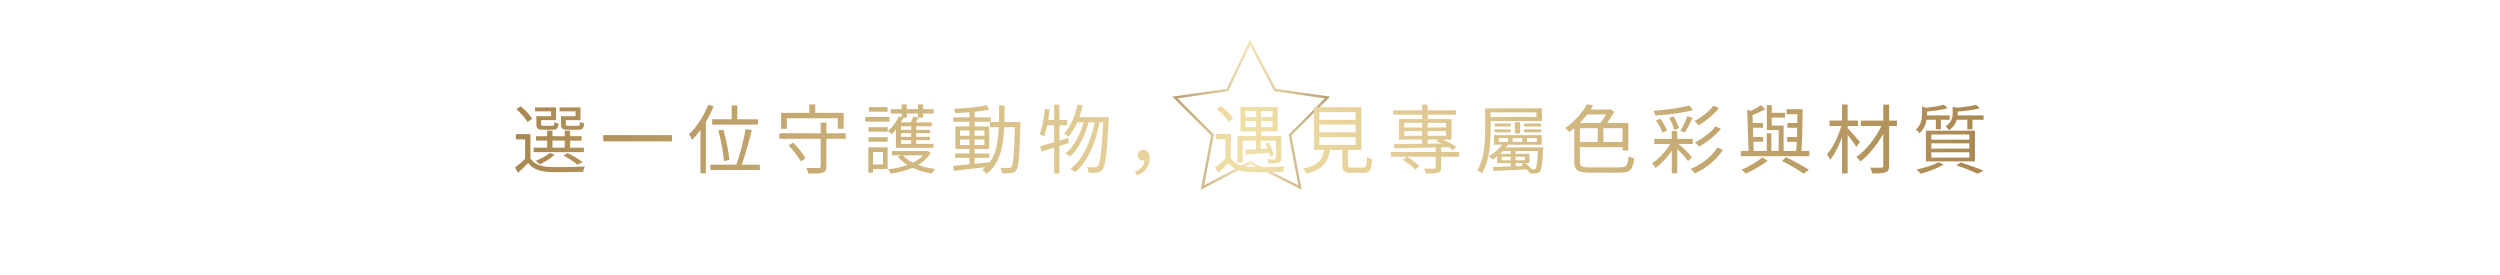
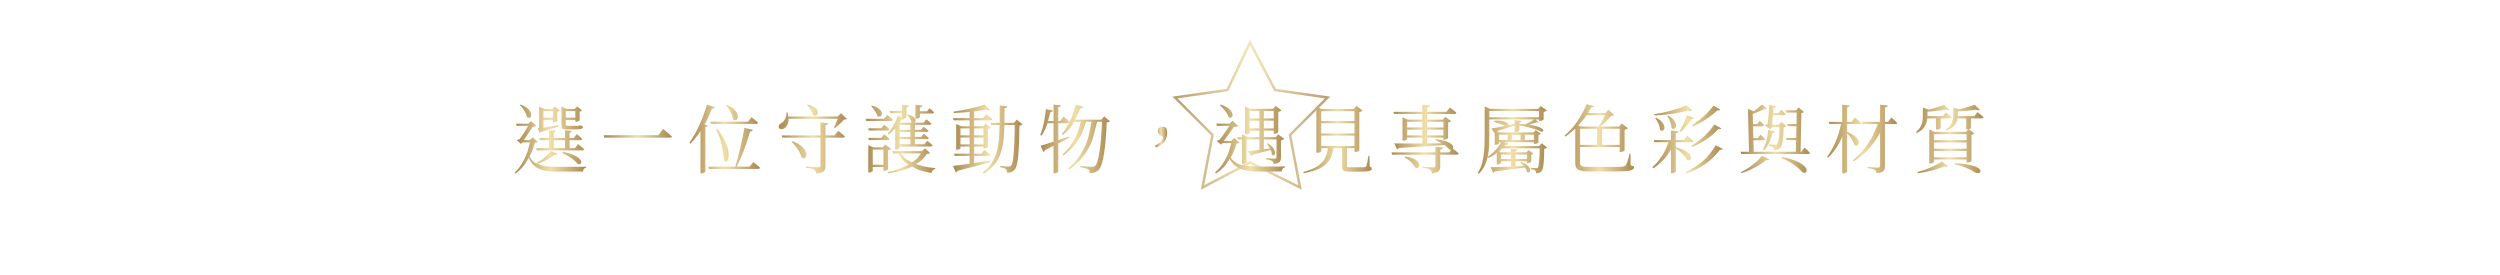
<svg xmlns="http://www.w3.org/2000/svg" viewBox="0 0 1000 110" role="img" aria-labelledby="t">
  <defs>
    <linearGradient id="g" x1="0" x2="1">
      <stop stop-color="#aa8851" />
      <stop offset=".5" stop-color="#f1dfa8" />
      <stop offset="1" stop-color="#aa8851" />
    </linearGradient>
  </defs>
  <path d="M85 59h160m510 0h160" fill="none" stroke="url(#g)" opacity=".7" />
  <path d="M500 17l10 19 21 3-15 15 4 21-20-10-19 10 4-21-15-15 21-3Z" fill="none" stroke="url(#g)" opacity=".8" />
-   <text x="500" y="67" text-anchor="middle" fill="url(#g)" font-family="Noto Serif TC,BiauKai,KaiTi,serif" font-size="30" letter-spacing="5">選一位守護動物，遇見專屬色彩與材質</text>
+   <g fill="url(#g)">
+     <path d="M20.16,28.23C21.62,28.55 22.83,28.9 23.79,29.28 24.75,29.66 25.5,30.04 26.06,30.43 26.6,30.82 26.99,31.19 27.22,31.54 27.45,31.89 27.56,32.2 27.52,32.46 27.49,32.72 27.39,32.92 27.22,33.06 27.05,33.2 26.84,33.26 26.58,33.25 26.32,33.24 26.07,33.12 25.83,32.88 25.31,32.22 24.55,31.52 23.56,30.79 22.57,30.06 21.37,29.38 19.95,28.74L20.16,28.23z M16.5,23.61L16.5,26.79 21,26.79 21,23.61 16.5,23.61z M14.64,19.59L17.25,19.86C17.23,20.02 17.16,20.16 17.04,20.28 16.92,20.4 16.74,20.49 16.5,20.55L16.5,22.71 21,22.71 21,19.62 23.61,19.89C23.59,20.07 23.52,20.22 23.4,20.32 23.28,20.43 23.09,20.52 22.83,20.58L22.83,22.71 24.51,22.71 25.71,21.18C25.71,21.18 25.83,21.28 26.08,21.49 26.33,21.7 26.63,21.95 26.98,22.24 27.33,22.53 27.64,22.83 27.9,23.13 27.84,23.45 27.59,23.61 27.15,23.61L22.83,23.61 22.83,26.79 24.96,26.79 26.25,25.14C26.25,25.14 26.38,25.25 26.65,25.47 26.92,25.69 27.24,25.96 27.61,26.28 27.98,26.6 28.32,26.91 28.62,27.21 28.54,27.53 28.29,27.69 27.87,27.69L9.72,27.69 9.48,26.79 14.64,26.79 14.64,23.61 11.01,23.61 10.77,22.71 14.64,22.71 14.64,19.59z M7.41,15.96L9.51,17.82C9.31,18,8.98,18.13,8.51,18.19L8.05,18.21 7.36,19.33C7.01,19.9 6.63,20.5 6.22,21.12 5.81,21.74 5.41,22.33 5.01,22.9L4.53,23.58 6.93,23.58 8.07,22.47 10.11,24.27C9.91,24.49 9.51,24.61 8.91,24.63 8.55,26.11 8.05,27.59 7.39,29.08L6.79,30.13 7.7,31.5C8.13,32,8.59,32.4,9.09,32.72L10.04,33.04 9.78,32.64C10.52,32.24 11.25,31.76 11.98,31.21 12.71,30.66 13.38,30.1 13.97,29.52 14.55,28.94 15.01,28.4 15.33,27.9L18.03,29.13C17.95,29.29 17.8,29.39 17.58,29.43 17.36,29.47 17.07,29.47 16.71,29.43 16.25,29.85 15.66,30.29 14.94,30.76 14.22,31.23 13.44,31.66 12.6,32.06L10.07,33.05 12.69,33.96C14.09,34.16 15.78,34.26 17.76,34.26 18.42,34.26 19.26,34.26 20.3,34.26 21.33,34.26 22.41,34.26 23.56,34.26 24.71,34.26 25.81,34.25 26.85,34.24 27.89,34.24 28.76,34.22 29.46,34.2L29.46,34.59C29.06,34.65 28.75,34.82 28.55,35.11 28.33,35.4 28.21,35.76 28.17,36.18 27.61,36.18 26.87,36.18 25.95,36.18 25.03,36.18 24.06,36.18 23.02,36.18 21.99,36.18 21,36.18 20.06,36.18 19.1,36.18 18.32,36.18 17.7,36.18 15.64,36.18 13.88,36.01 12.43,35.68 10.98,35.35 9.76,34.75 8.76,33.87 8.26,33.43 7.79,32.89 7.35,32.25L6.47,30.66 4.9,33.34C3.89,34.69,2.66,35.89,1.2,36.93L0.87,36.57C2.03,35.47 3.03,34.2 3.88,32.76 4.73,31.32 5.44,29.81 6,28.23L6.99,24.48 4.12,24.48 3.33,25.08 1.71,23.61C1.89,23.49,2.14,23.38,2.46,23.26L2.85,23.18 3.42,22.36C3.82,21.77 4.23,21.15 4.65,20.5 5.07,19.85 5.46,19.22 5.84,18.61L6.24,17.88 1.68,17.88 1.41,17.01 6.39,17.01 7.41,15.96z M21.3,11.97L21.3,14.61 25.11,14.61 25.11,11.97 21.3,11.97z M12.39,11.97L12.39,12.87 12.39,14.61 16.2,14.61 16.2,11.97 12.39,11.97z M25.8,10.11L27.87,11.7C27.67,11.94,27.33,12.09,26.85,12.15L26.85,15.69C26.85,15.75 26.76,15.83 26.59,15.91 26.42,16.01 26.23,16.09 26.01,16.17 25.79,16.25 25.58,16.29 25.38,16.29L25.11,16.29 25.11,15.48 21.3,15.48 21.3,17.4C21.3,17.58 21.34,17.7 21.42,17.76 21.5,17.82 21.74,17.85 22.14,17.85L24.09,17.85C24.47,17.85 24.83,17.85 25.18,17.85 25.53,17.85 25.77,17.85 25.89,17.85 25.99,17.85 26.08,17.85 26.16,17.85 26.24,17.85 26.31,17.84 26.37,17.82 26.47,17.82 26.56,17.81 26.65,17.79 26.74,17.77 26.83,17.75 26.91,17.73L27.18,17.73 27.3,17.73C27.6,17.81 27.82,17.89 27.96,17.98 28.1,18.07 28.17,18.21 28.17,18.39 28.17,18.63 28.05,18.81 27.81,18.94 27.57,19.07 27.15,19.17 26.55,19.23 25.95,19.29 25.07,19.32 23.91,19.32L21.72,19.29C21.1,19.29 20.63,19.24 20.32,19.14 20.01,19.04 19.81,18.87 19.71,18.63 19.61,18.39 19.56,18.08 19.56,17.7L19.56,11.1 19.56,10.2 19.56,10.14 21.66,11.1 24.87,11.1 25.8,10.11z M16.89,10.08L18.93,11.7C18.85,11.78 18.72,11.87 18.54,11.95 18.36,12.05 18.15,12.11 17.91,12.15L17.91,15.93C17.91,15.97 17.82,16.04 17.65,16.14 17.48,16.24 17.29,16.33 17.07,16.39 16.85,16.47 16.65,16.5 16.47,16.5L16.2,16.5 16.2,15.48 12.39,15.48 12.39,18.6 15.13,18.16C16.17,17.99,17.21,17.82,18.27,17.64L18.39,18.12C17.87,18.28 17.21,18.49 16.42,18.75 15.63,19.01 14.77,19.29 13.84,19.59L11.26,20.37 10.89,20.7 10.08,19.02C10.34,18.86 10.5,18.72 10.56,18.61 10.62,18.5 10.65,18.33 10.65,18.09L10.65,12.87 10.65,11.43 10.65,11.1 10.65,10.17 12.75,11.1 15.96,11.1 16.89,10.08z M3.27,9.33C4.29,9.73 5.1,10.15 5.7,10.6 6.3,11.06 6.74,11.51 7.02,11.98 7.3,12.45 7.46,12.88 7.5,13.27 7.54,13.67 7.48,13.99 7.32,14.23 7.16,14.48 6.94,14.63 6.66,14.67 6.38,14.71 6.08,14.62 5.76,14.4 5.68,13.84 5.49,13.26 5.19,12.67 4.89,12.08 4.54,11.51 4.14,10.97 3.74,10.42 3.34,9.95 2.94,9.57L3.27,9.33z" transform="translate(205 32.47)" />
+     <path d="M25.23,19.11C25.23,19.11 25.35,19.2 25.59,19.4 25.83,19.58 26.13,19.83 26.49,20.15 26.85,20.45 27.23,20.78 27.64,21.13 28.05,21.49 28.43,21.82 28.77,22.14 28.73,22.32 28.62,22.44 28.45,22.5 28.28,22.56 28.08,22.59 27.84,22.59L1.74,22.59 1.44,21.6 23.34,21.6 25.23,19.11z" transform="translate(240 32.47)" />
+     <path d="M11.91,19.14C13.05,20.52 13.95,21.84 14.63,23.11 15.29,24.38 15.77,25.56 16.05,26.63 16.33,27.69 16.47,28.63 16.48,29.43 16.49,30.23 16.4,30.87 16.2,31.35 16,31.83 15.75,32.11 15.46,32.19 15.17,32.27 14.89,32.11 14.61,31.71 14.53,30.95 14.42,30.06 14.3,29.04 14.16,28.02 13.98,26.94 13.74,25.81 13.5,24.68 13.19,23.56 12.82,22.44 12.45,21.32 12,20.3 11.46,19.38L11.91,19.14z M22.77,18.69L26.13,19.44C26.09,19.64 25.98,19.8 25.8,19.92 25.62,20.04 25.36,20.11 25.02,20.13 24.64,21.49 24.16,23.01 23.59,24.7 23.02,26.39 22.39,28.1 21.69,29.83L19.72,34.2 24.81,34.2 26.31,32.37C26.31,32.37 26.4,32.44 26.58,32.58 26.76,32.72 26.99,32.9 27.27,33.13 27.55,33.36 27.84,33.6 28.15,33.85 28.46,34.1 28.75,34.36 29.01,34.62 28.93,34.94 28.66,35.1 28.2,35.1L8.52,35.1 8.28,34.2 19.1,34.2 20.06,30.87C20.42,29.51 20.77,28.12 21.1,26.7 21.43,25.28 21.74,23.88 22.03,22.51 22.32,21.15 22.57,19.87 22.77,18.69z M25.59,14.4C25.59,14.4 25.68,14.47 25.86,14.61 26.04,14.75 26.27,14.93 26.55,15.15 26.83,15.37 27.12,15.61 27.42,15.87 27.72,16.13 28,16.38 28.26,16.62 28.22,16.78 28.13,16.9 27.99,16.98 27.85,17.06 27.67,17.1 27.45,17.1L9.42,17.1 9.18,16.2 24.15,16.2 25.59,14.4z M15.69,9.45C16.77,9.91 17.63,10.41 18.27,10.95 18.91,11.49 19.37,12.03 19.66,12.57 19.95,13.11 20.11,13.6 20.13,14.05 20.15,14.5 20.07,14.86 19.89,15.13 19.71,15.4 19.47,15.56 19.17,15.6 18.87,15.64 18.54,15.52 18.18,15.24 18.14,14.62 17.97,13.97 17.68,13.27 17.39,12.58 17.04,11.92 16.64,11.3 16.22,10.67 15.8,10.12 15.36,9.66L15.69,9.45z M7.77,9.39L10.89,10.41C10.83,10.59 10.71,10.74 10.53,10.86 10.35,10.98 10.09,11.03 9.75,11.01 9.05,12.87 8.25,14.66 7.35,16.36L6.78,17.29 8.04,17.79C8,17.93 7.9,18.05 7.75,18.13 7.6,18.22 7.4,18.29 7.14,18.33L7.14,36.18C7.14,36.22 7.06,36.3 6.9,36.42 6.74,36.54 6.54,36.64 6.3,36.74 6.06,36.82 5.81,36.87 5.55,36.87L5.19,36.87 5.19,19.89 4.44,21.12C3.4,22.58,2.31,23.86,1.17,24.96L0.75,24.66C1.63,23.44 2.5,22.01 3.38,20.37 4.24,18.73 5.06,16.97 5.82,15.09 6.58,13.21 7.23,11.31 7.77,9.39z" transform="translate(275 32.47)" />
+     <path d="M6.96,24C8.26,24.48 9.31,25.01 10.11,25.6 10.91,26.19 11.5,26.78 11.89,27.38 12.28,27.97 12.51,28.51 12.59,29.01 12.65,29.51 12.6,29.92 12.43,30.25 12.26,30.58 12.01,30.78 11.68,30.85 11.35,30.92 10.99,30.81 10.59,30.51 10.45,29.81 10.17,29.07 9.75,28.29 9.33,27.51 8.84,26.77 8.28,26.07 7.72,25.37 7.17,24.76 6.63,24.24L6.96,24z M18.18,16.5L21.24,16.83C21.2,17.03 21.1,17.19 20.94,17.32 20.78,17.45 20.53,17.54 20.19,17.58L20.19,21.69 23.79,21.69 25.26,19.83C25.26,19.83 25.35,19.9 25.55,20.06 25.74,20.2 25.97,20.39 26.25,20.61 26.53,20.83 26.82,21.07 27.14,21.33 27.44,21.59 27.73,21.85 27.99,22.11 27.97,22.27 27.89,22.39 27.75,22.47 27.61,22.55 27.43,22.59 27.21,22.59L20.19,22.59 20.19,33.9C20.19,34.44 20.11,34.92 19.95,35.35 19.79,35.78 19.45,36.13 18.93,36.39 18.41,36.65 17.61,36.84 16.53,36.96 16.47,36.64 16.38,36.35 16.26,36.09 16.14,35.83 15.95,35.62 15.69,35.46 15.41,35.28 15,35.12 14.47,34.98 13.94,34.84 13.24,34.72 12.36,34.62L12.36,34.14C12.36,34.14 12.58,34.15 13.02,34.18 13.46,34.22 13.97,34.25 14.56,34.29 15.15,34.33 15.71,34.36 16.23,34.4 16.75,34.42 17.11,34.44 17.31,34.44 17.65,34.44 17.88,34.38 18,34.27 18.12,34.16 18.18,33.98 18.18,33.72L18.18,22.59 2.94,22.59 2.67,21.69 18.18,21.69 18.18,16.5z M5.07,12.54L5.29,14.13 25.05,14.13 26.4,12.81 28.77,15.09C28.67,15.19 28.53,15.26 28.35,15.28 28.17,15.32 27.92,15.34 27.6,15.36 27.18,15.9 26.62,16.49 25.92,17.13 25.22,17.77 24.58,18.31 24,18.75L23.58,18.54C23.8,18.12 24.02,17.65 24.25,17.11 24.49,16.59 24.7,16.05 24.91,15.51L25.08,15.03 5.41,15.03 5.47,15.49C5.4,16.34 5.21,17.05 4.89,17.59 4.57,18.15 4.21,18.56 3.81,18.84 3.55,19 3.26,19.11 2.95,19.17 2.64,19.23 2.36,19.22 2.1,19.13 1.84,19.03 1.65,18.86 1.53,18.6 1.41,18.26 1.43,17.94 1.61,17.64 1.77,17.34 2.03,17.09 2.37,16.89 2.77,16.67 3.14,16.35 3.49,15.91 3.84,15.49 4.13,14.98 4.34,14.4 4.55,13.82 4.62,13.21 4.56,12.57L5.07,12.54z M13.11,9.36C14.11,9.56 14.9,9.84 15.49,10.2 16.08,10.56 16.5,10.94 16.75,11.35 17,11.76 17.13,12.15 17.13,12.51 17.13,12.87 17.03,13.17 16.84,13.41 16.65,13.65 16.41,13.79 16.11,13.83 15.81,13.87 15.48,13.76 15.12,13.5 15.02,12.82 14.74,12.11 14.28,11.37 13.82,10.63 13.33,10.03 12.81,9.57L13.11,9.36z" transform="translate(310 32.47)" />
+     <path d="M15.27,28.89L17.02,30.93 19.73,32.5 21.84,30.93 23.34,28.89 15.27,28.89z M4.11,27.36L4.11,33.42 8.4,33.42 8.4,27.36 4.11,27.36z M25.02,26.82L27.03,28.77C26.85,28.97 26.42,29.08 25.74,29.1 25.01,30.18 24.14,31.15 23.13,32L21.35,33.15 24.38,34.06C25.84,34.38,27.42,34.61,29.1,34.77L29.1,35.07C28.7,35.17 28.37,35.36 28.11,35.64 27.85,35.92 27.67,36.29 27.57,36.75 25.39,36.37 23.43,35.85 21.7,35.19L19.86,34.11 19.68,34.23C17.1,35.49,13.98,36.36,10.32,36.84L10.11,36.33C11.77,35.99,13.32,35.56,14.75,35.05L18.55,33.34 17.25,32.58C16.63,32.04,16.06,31.43,15.55,30.75L14.43,28.89 12.24,28.89 11.97,27.99 23.7,27.99 25.02,26.82z M9.15,25.32L11.46,27.09C11.36,27.21 11.2,27.32 10.98,27.42 10.76,27.52 10.51,27.6 10.23,27.66L10.23,35.22C10.23,35.28 10.14,35.36 9.96,35.46 9.78,35.56 9.57,35.65 9.35,35.74 9.11,35.83 8.89,35.88 8.67,35.88L8.4,35.88 8.4,34.32 4.11,34.32 4.11,35.94C4.11,35.98 4.03,36.06 3.88,36.16 3.73,36.27 3.55,36.36 3.33,36.43 3.11,36.5 2.86,36.54 2.58,36.54L2.31,36.54 2.31,26.46 2.31,25.56 4.26,26.46 8.1,26.46 9.15,25.32z M14.85,23.19L14.85,25.23 19.14,25.23 19.14,23.19 14.85,23.19z M8.67,21.24C8.67,21.24 8.79,21.33 9.03,21.52 9.27,21.72 9.55,21.95 9.89,22.24 10.22,22.53 10.52,22.81 10.8,23.07 10.74,23.39 10.48,23.55 10.02,23.55L2.52,23.55 2.28,22.68 7.53,22.68 8.67,21.24z M14.85,20.31L14.85,22.29 19.14,22.29 19.14,20.31 14.85,20.31z M14.85,17.49L14.85,19.44 19.14,19.44 19.14,17.49 14.85,17.49z M8.67,17.4C8.67,17.4 8.79,17.5 9.03,17.7 9.27,17.9 9.55,18.14 9.89,18.42 10.22,18.7 10.52,18.98 10.8,19.26 10.74,19.58 10.48,19.74 10.02,19.74L2.52,19.74 2.28,18.84 7.53,18.84 8.67,17.4z M9.9,13.5C9.9,13.5 10.02,13.6 10.27,13.81 10.52,14.02 10.83,14.28 11.19,14.58 11.55,14.88 11.88,15.17 12.18,15.45 12.1,15.77 11.84,15.93 11.4,15.93L1.5,15.93 1.26,15.06 8.61,15.06 9.9,13.5z M3.78,9.75C4.76,10.03 5.53,10.35 6.11,10.71 6.68,11.07 7.09,11.44 7.35,11.83 7.61,12.23 7.75,12.59 7.77,12.93 7.79,13.27 7.71,13.56 7.54,13.78 7.37,14.01 7.15,14.15 6.87,14.19 6.59,14.23 6.28,14.14 5.94,13.92 5.84,13.48 5.65,13.01 5.37,12.52 5.09,12.03 4.78,11.57 4.44,11.11 4.1,10.66 3.78,10.28 3.48,9.96L3.78,9.75z M21.15,9.45L23.94,9.75C23.92,9.93 23.83,10.08 23.68,10.2 23.53,10.32 23.29,10.4 22.95,10.44L22.95,12.03 25.83,12.03 26.79,10.77C26.79,10.77 26.89,10.86 27.1,11.04 27.31,11.22 27.56,11.44 27.85,11.68 28.14,11.94 28.4,12.19 28.62,12.45 28.56,12.77 28.32,12.93 27.9,12.93L22.95,12.93 22.95,14.4C22.95,14.46 22.88,14.53 22.74,14.63 22.6,14.72 22.41,14.8 22.18,14.86 21.95,14.93 21.73,14.97 21.51,14.97L21.15,14.97 21.15,9.45z M15.78,9.45L18.57,9.75C18.55,9.93 18.47,10.08 18.32,10.2 18.17,10.32 17.92,10.4 17.58,10.44L17.58,14.4C17.58,14.46 17.51,14.53 17.37,14.63 17.23,14.72 17.05,14.8 16.83,14.86L16.78,14.87 16.41,15.22C16.23,15.31,15.99,15.34,15.69,15.3L14.89,16.45 15.24,16.59 19.98,16.59 19.53,16.44C19.47,15.94 19.27,15.42 18.94,14.88 18.61,14.34 18.26,13.91 17.88,13.59L18.18,13.38C18.96,13.52 19.58,13.73 20.02,13.99 20.47,14.26 20.79,14.55 20.98,14.85 21.17,15.15 21.26,15.44 21.25,15.72 21.24,16 21.15,16.23 20.98,16.41L20.6,16.59 24.42,16.59 25.53,15.24C25.53,15.24 25.64,15.33 25.88,15.52 26.1,15.72 26.38,15.94 26.72,16.21 27.04,16.48 27.33,16.75 27.57,17.01 27.51,17.33 27.27,17.49 26.85,17.49L20.94,17.49 20.94,19.44 23.37,19.44 24.45,18.24C24.45,18.24 24.56,18.32 24.78,18.48 25,18.64 25.26,18.84 25.56,19.09 25.86,19.34 26.14,19.59 26.4,19.83 26.34,20.15 26.09,20.31 25.65,20.31L20.94,20.31 20.94,22.29 23.43,22.29 24.48,21.09C24.48,21.09 24.59,21.17 24.82,21.34 25.05,21.51 25.33,21.72 25.65,21.96 25.97,22.2 26.26,22.45 26.52,22.71 26.44,23.03 26.18,23.19 25.74,23.19L20.94,23.19 20.94,25.23 24.72,25.23 25.86,23.82C25.86,23.82 25.98,23.91 26.23,24.1 26.48,24.29 26.78,24.53 27.12,24.81 27.46,25.09 27.77,25.37 28.05,25.65 27.97,25.97 27.7,26.13 27.24,26.13L14.85,26.13 14.85,26.7C14.85,26.8 14.71,26.93 14.44,27.1 14.17,27.27 13.82,27.36 13.38,27.36L13.08,27.36 13.08,18.94 10.56,21.36 10.14,21.03C10.86,20.19 11.59,19.12 12.33,17.82 13.07,16.52 13.69,15.16 14.19,13.74L15.78,14.42 15.78,12.78 11.1,12.78 10.83,11.91 15.78,11.91 15.78,9.45z" transform="translate(345 32.47)" />
+     <path d="M9.66,22.53L9.66,25.29 13.41,25.29 13.41,22.53 9.66,22.53z M4.2,22.53L4.2,25.29 7.83,25.29 7.83,22.53 4.2,22.53z M9.66,18.9L9.66,21.66 13.41,21.66 13.41,18.9 9.66,18.9z M4.2,18.9L4.2,21.66 7.83,21.66 7.83,18.9 4.2,18.9z M19.89,9.72L22.89,10.05C22.85,10.27 22.75,10.45 22.59,10.59 22.43,10.73 22.17,10.83 21.81,10.89L21.75,16.65 25.59,16.65 26.73,15.36 29.01,17.31C28.93,17.43 28.79,17.53 28.59,17.61 28.39,17.69 28.12,17.75 27.78,17.79 27.74,20.47 27.68,22.83 27.6,24.85 27.52,26.88 27.41,28.61 27.27,30.03 27.13,31.45 26.95,32.59 26.73,33.47 26.51,34.33 26.24,34.96 25.92,35.34 25.54,35.8 25.08,36.13 24.54,36.33 24,36.53 23.43,36.63 22.83,36.63 22.83,36.33 22.8,36.05 22.74,35.79 22.68,35.53 22.56,35.32 22.38,35.16 22.18,35.02 21.86,34.88 21.42,34.74 20.98,34.6 20.51,34.49 20.01,34.41L20.04,33.87C20.4,33.91 20.8,33.95 21.24,33.99 21.68,34.03 22.09,34.06 22.48,34.09 22.88,34.13 23.17,34.14 23.37,34.14 23.65,34.14 23.86,34.11 24.01,34.05 24.16,33.99 24.31,33.89 24.45,33.75 24.77,33.43 25.02,32.58 25.22,31.2 25.4,29.82 25.56,27.91 25.68,25.48 25.74,24.27 25.79,22.93 25.83,21.45L25.9,17.55 21.74,17.55 21.73,17.8C21.7,19.95 21.58,21.97 21.36,23.83 21.14,25.7 20.75,27.43 20.19,29.02 19.63,30.61 18.81,32.07 17.74,33.39 16.67,34.71 15.27,35.91 13.53,36.99L13.11,36.48C14.59,35.34 15.77,34.09 16.66,32.73 17.55,31.37 18.23,29.88 18.69,28.26 19.15,26.64 19.46,24.88 19.62,22.98L19.84,17.55 16.47,17.55 16.2,16.65 19.88,16.65 19.89,9.72z M13.83,9.33L15.99,11.46C15.69,11.72 15.19,11.7 14.49,11.4 13.37,11.58 12.09,11.77 10.65,11.97L9.66,12.08 9.66,14.79 13.2,14.79 14.55,13.17C14.55,13.17 14.68,13.28 14.95,13.48 15.22,13.69 15.54,13.95 15.91,14.26 16.28,14.58 16.63,14.88 16.95,15.18 16.87,15.5 16.6,15.66 16.14,15.66L9.66,15.66 9.66,18.03 13.35,18.03 14.25,16.95 16.29,18.54C16.21,18.64 16.08,18.74 15.91,18.82 15.74,18.91 15.51,18.98 15.21,19.02L15.21,26.34C15.21,26.4 15.06,26.51 14.77,26.67 14.48,26.83 14.13,26.91 13.71,26.91L13.41,26.91 13.41,26.13 9.66,26.13 9.66,29.01 12.51,29.01 13.71,27.48C13.71,27.48 13.84,27.58 14.1,27.79 14.36,28 14.66,28.26 15.01,28.56 15.36,28.86 15.69,29.15 15.99,29.43 15.91,29.73 15.65,29.88 15.21,29.88L9.66,29.88 9.66,32.74 9.93,32.7C11.87,32.4,13.88,32.1,15.96,31.8L16.08,32.28C14.54,32.76 12.7,33.29 10.56,33.88 8.42,34.47 5.91,35.13 3.03,35.85 2.87,36.23 2.62,36.46 2.28,36.54L1.2,33.9C2.04,33.8,3.22,33.65,4.74,33.45L7.83,33 7.83,29.88 1.86,29.88 1.62,29.01 7.83,29.01 7.83,26.13 4.2,26.13 4.2,26.88C4.2,26.94 4.06,27.04 3.79,27.19 3.52,27.34 3.18,27.42 2.76,27.42L2.46,27.42 2.46,18.03 2.46,17.13 4.53,18.03 7.83,18.03 7.83,15.66 1.44,15.66 1.2,14.79 7.83,14.79 7.83,12.28 6.15,12.47C4.59,12.6,3.05,12.68,1.53,12.72L1.41,12.18C2.49,12.04 3.61,11.86 4.77,11.64 5.93,11.42 7.07,11.18 8.19,10.92 9.31,10.66 10.35,10.4 11.32,10.13 12.3,9.85 13.13,9.59 13.83,9.33z" transform="translate(380 32.47)" />
+     <path d="M6.42,9.36L9.39,9.66C9.37,9.86 9.28,10.03 9.14,10.18 8.98,10.34 8.71,10.44 8.31,10.5L8.31,15.96 9.12,15.96 10.44,14.19C10.44,14.19 10.58,14.31 10.86,14.55 11.14,14.79 11.47,15.08 11.84,15.4L12.83,16.34 13.01,16.03C13.97,13.99,14.71,11.76,15.21,9.36L18.27,10.23C18.21,10.41 18.09,10.56 17.91,10.68 17.73,10.8 17.47,10.85 17.13,10.83L15,15.39 17.55,15.39 19.71,15.39 21.81,15.39 24.06,15.39 25.53,15.39 26.67,14.07 28.98,16.02C28.88,16.14 28.72,16.24 28.51,16.32 28.3,16.4 28.03,16.46 27.69,16.5 27.59,19 27.45,21.3 27.27,23.4 27.09,25.5 26.87,27.36 26.61,28.99 26.35,30.63 26.05,31.98 25.71,33.06 25.37,34.14 25,34.9 24.6,35.34 24.12,35.86 23.57,36.23 22.95,36.47 22.33,36.69 21.64,36.81 20.88,36.81 20.88,36.49 20.84,36.2 20.77,35.94 20.7,35.68 20.55,35.47 20.31,35.31 20.05,35.13 19.61,34.97 18.99,34.81 18.37,34.66 17.73,34.54 17.07,34.44L17.1,33.87C17.6,33.93 18.17,33.99 18.8,34.05 19.42,34.11 20.01,34.16 20.56,34.22 21.11,34.26 21.5,34.29 21.72,34.29 22.06,34.29 22.32,34.26 22.5,34.2 22.68,34.14 22.88,34.01 23.1,33.81 23.44,33.51 23.76,32.83 24.06,31.78 24.36,30.73 24.63,29.39 24.87,27.76 25.11,26.13 25.31,24.27 25.47,22.18L25.81,16.23 23.85,16.23 22.08,23.13C21.18,25.57 19.96,27.82 18.43,29.88 16.9,31.94 14.98,33.75 12.66,35.31L12.33,34.92C14.27,33.26 15.89,31.39 17.19,29.32 18.49,27.25 19.51,25.04 20.26,22.69L21.63,16.23 19.41,16.23 17.74,20.92C16.89,22.67 15.85,24.3 14.61,25.78 13.37,27.27 11.95,28.6 10.35,29.76L10.02,29.37C11.34,28.15 12.51,26.78 13.53,25.27 14.55,23.76 15.4,22.17 16.09,20.49L17.31,16.23 14.61,16.23 14.23,17.04C13.04,18.84,11.68,20.32,10.14,21.48L9.72,21.15C10.33,20.47,10.91,19.7,11.46,18.85L12.83,16.36 12.06,16.83 8.31,16.83 8.31,23.58 12.63,22.14 12.78,22.59C11.62,23.19,10.23,23.91,8.61,24.76L8.31,24.91 8.31,36.12C8.31,36.2 8.23,36.3 8.09,36.42 7.93,36.54 7.74,36.64 7.51,36.72 7.28,36.8 7.05,36.84 6.81,36.84L6.42,36.84 6.42,25.86 3,27.57C2.88,27.95,2.67,28.2,2.37,28.32L1.2,25.83C1.84,25.65,2.75,25.38,3.93,25L6.42,24.2 6.42,16.83 3.95,16.83 3.75,17.55C3.15,19.21,2.44,20.63,1.62,21.81L1.11,21.57C1.49,20.65 1.82,19.63 2.11,18.49 2.4,17.36 2.65,16.17 2.87,14.92 3.07,13.67 3.23,12.43 3.33,11.19L6.18,11.73C6.12,11.93 6.01,12.09 5.85,12.22 5.69,12.35 5.46,12.43 5.16,12.45L4.19,15.96 6.42,15.96 6.42,9.36z" transform="translate(415 32.47)" />
+     <path d="M14.94,18.21C15.26,18.21 15.54,18.25 15.78,18.33 16.02,18.41 16.26,18.56 16.5,18.78 16.62,19.1 16.71,19.38 16.77,19.6 16.83,19.83 16.86,20.14 16.86,20.52 16.86,22.06 16.46,23.31 15.66,24.28 14.86,25.25 13.78,26.03 12.42,26.61L12.03,25.77C13.07,25.21 13.87,24.64 14.43,24.06 14.71,23.77 14.94,23.42 15.12,23.01L15.31,22.33 14.53,21.9C14.17,21.68 13.9,21.46 13.71,21.25 13.33,20.84 13.14,20.41 13.14,19.95 13.14,19.47 13.3,19.06 13.62,18.72 13.94,18.38 14.38,18.21 14.94,18.21z" transform="translate(450 32.47)" />
+     <path d="M8.01,15.84L10.32,17.88C10.18,18.02 9.96,18.13 9.68,18.21 9.38,18.29 9.05,18.33 8.67,18.33L8.52,18.32 7.82,19.38C7.4,19.96 6.96,20.58 6.49,21.24 6.02,21.9 5.56,22.53 5.11,23.15L4.52,23.91 7.47,23.91 8.7,22.68 10.83,24.6C10.63,24.82 10.23,24.94 9.63,24.96 9.23,26.44 8.67,27.91 7.96,29.37L7.23,30.51 7.94,31.43C8.4,31.91 8.9,32.3 9.43,32.61 10.5,33.23 11.81,33.64 13.36,33.84 14.91,34.04 16.77,34.14 18.93,34.14 19.49,34.14 20.22,34.14 21.1,34.14 21.99,34.14 22.93,34.14 23.91,34.14 24.89,34.14 25.83,34.13 26.74,34.13 27.65,34.11 28.41,34.1 29.01,34.08L29.01,34.47C28.59,34.55 28.27,34.74 28.06,35.06 27.85,35.36 27.73,35.73 27.69,36.15 27.21,36.15 26.58,36.15 25.81,36.15 25.04,36.15 24.22,36.15 23.34,36.15 22.46,36.15 21.63,36.15 20.83,36.15 20.04,36.15 19.38,36.15 18.84,36.15 16.6,36.15 14.69,35.99 13.13,35.67 11.55,35.35 10.22,34.74 9.12,33.85 8.57,33.41 8.05,32.87 7.57,32.23L6.87,31.07 5.3,33.49C4.22,34.78,2.92,35.92,1.38,36.9L1.05,36.48C2.27,35.44 3.33,34.23 4.23,32.85 5.13,31.47 5.87,30.01 6.45,28.47L7.52,24.78 4.09,24.78 3.3,25.38 1.68,23.88C1.88,23.76,2.13,23.65,2.45,23.53L2.83,23.43 3.54,22.53C4,21.93 4.47,21.29 4.93,20.61 5.4,19.93 5.84,19.27 6.25,18.65L6.72,17.88 1.77,17.88 1.5,16.98 6.87,16.98 8.01,15.84z M20.52,15.81L20.52,18.9 24.48,18.9 24.48,15.81 20.52,15.81z M14.85,15.81L14.85,18.9 18.75,18.9 18.75,15.81 14.85,15.81z M20.52,11.91L20.52,14.91 24.48,14.91 24.48,11.91 20.52,11.91z M14.85,11.91L14.85,14.91 18.75,14.91 18.75,11.91 14.85,11.91z M25.26,9.87L27.6,11.67C27.5,11.79 27.33,11.9 27.1,12.01 26.87,12.13 26.61,12.21 26.31,12.27L26.31,20.43C26.31,20.49 26.22,20.58 26.04,20.68 25.86,20.8 25.65,20.89 25.42,20.97 25.19,21.05 24.97,21.09 24.75,21.09L24.48,21.09 24.48,19.77 20.52,19.77 20.52,22.41 25.29,22.41 26.22,21.24 28.68,23.07C28.6,23.17 28.44,23.28 28.2,23.4 27.96,23.52 27.69,23.6 27.39,23.64L27.39,30.57C27.39,31.03 27.32,31.44 27.19,31.8 27.06,32.16 26.79,32.45 26.37,32.67 25.95,32.89 25.3,33.04 24.42,33.12 24.4,32.86 24.34,32.62 24.24,32.4 24.14,32.18 23.99,32.01 23.79,31.89 23.57,31.77 23.26,31.65 22.88,31.53 22.48,31.41 21.96,31.31 21.3,31.23L21.3,30.78C21.3,30.78 21.45,30.79 21.75,30.81 22.05,30.83 22.41,30.85 22.84,30.88 23.27,30.91 23.68,30.94 24.07,30.96 24.46,30.98 24.74,30.99 24.9,30.99 25.16,30.99 25.34,30.94 25.44,30.84 25.54,30.74 25.59,30.59 25.59,30.39L25.59,23.28 20.52,23.28 20.52,27.26 22.98,26.97 22.68,26.34C22.38,25.84,22.07,25.41,21.75,25.05L22.14,24.84C22.98,25.38 23.62,25.92 24.06,26.46 24.5,27 24.78,27.5 24.91,27.96 25.04,28.42 25.06,28.8 24.96,29.1 24.86,29.4 24.69,29.59 24.47,29.67 24.23,29.75 24,29.68 23.76,29.46 23.74,28.96 23.63,28.44 23.43,27.9L23.23,27.49 20.63,28.23C19.35,28.57 17.86,28.95 16.14,29.37 16.08,29.57 15.99,29.72 15.88,29.83 15.77,29.94 15.65,30.02 15.51,30.06L14.19,27.99C14.79,27.95,15.59,27.87,16.59,27.75L18.75,27.48 18.75,23.28 13.62,23.28 13.62,24.18 13.62,32.46C13.62,32.5 13.55,32.57 13.42,32.68 13.29,32.79 13.12,32.9 12.9,32.99 12.68,33.07 12.4,33.12 12.06,33.12L11.79,33.12 11.79,24.18 11.79,23.28 10.2,23.28 9.93,22.41 11.79,22.41 11.79,21.21 14.1,22.41 18.75,22.41 18.75,19.77 14.85,19.77 14.85,20.67C14.85,20.73 14.77,20.81 14.63,20.91 14.47,21.01 14.28,21.1 14.05,21.18 13.82,21.26 13.59,21.3 13.35,21.3L13.02,21.3 13.02,11.04 13.02,10.11 15.03,11.04 24.18,11.04 25.26,9.87z M3.21,9.33C4.29,9.67 5.17,10.06 5.85,10.5 6.53,10.94 7.04,11.39 7.38,11.85 7.72,12.31 7.93,12.74 8.01,13.13 8.09,13.51 8.06,13.84 7.93,14.1 7.8,14.36 7.6,14.52 7.34,14.59 7.06,14.66 6.76,14.59 6.42,14.37 6.28,13.83 6.01,13.26 5.63,12.67 5.23,12.08 4.79,11.52 4.3,10.98 3.81,10.44 3.35,9.98 2.91,9.6L3.21,9.33z" transform="translate(485 32.47)" />
+     <path d="M8.49,21.78L8.49,25.92 21.78,25.92 21.78,21.78 8.49,21.78z M8.49,16.83L8.49,20.91 21.78,20.91 21.78,16.83 8.49,16.83z M8.49,12L8.49,15.96 21.78,15.96 21.78,12 8.49,12z M22.59,9.87L25.02,11.76C24.92,11.88 24.75,11.99 24.52,12.1 24.29,12.22 24.03,12.3 23.73,12.36L23.73,27.66C23.73,27.74 23.63,27.83 23.44,27.93 23.25,28.03 23.03,28.13 22.78,28.23 22.53,28.33 22.29,28.38 22.05,28.38L21.78,28.38 21.78,26.79 18.78,26.79 18.78,26.85 18.78,33.9C18.78,34.12 18.85,34.26 18.99,34.33 19.13,34.4 19.47,34.44 20.01,34.44L23.04,34.44C23.72,34.44 24.31,34.44 24.82,34.44 25.33,34.44 25.7,34.43 25.92,34.41 26.1,34.39 26.23,34.35 26.31,34.29 26.39,34.23 26.46,34.13 26.52,33.99 26.64,33.71 26.77,33.18 26.92,32.41 27.07,31.64 27.23,30.8 27.39,29.88L27.81,29.88 27.87,34.14C28.21,34.24 28.43,34.35 28.55,34.49 28.65,34.61 28.71,34.77 28.71,34.95 28.71,35.25 28.56,35.49 28.27,35.68 27.99,35.88 27.43,36.01 26.63,36.09 25.81,36.17 24.61,36.21 23.01,36.21L19.71,36.21C18.91,36.21 18.31,36.15 17.9,36.04 17.48,35.93 17.2,35.74 17.06,35.44 16.9,35.15 16.83,34.76 16.83,34.26L16.83,26.79 13.4,26.79 12.87,29.23C12.58,30.11 12.21,30.9 11.76,31.59 10.86,32.97 9.57,34.07 7.9,34.89 6.23,35.71 4.09,36.35 1.47,36.81L1.32,36.33C3.6,35.71 5.43,34.97 6.81,34.11 8.19,33.25 9.23,32.19 9.93,30.93 10.28,30.3 10.57,29.6 10.79,28.83L11.19,26.79 8.49,26.79 8.49,27.99C8.49,28.07 8.41,28.16 8.25,28.27 8.09,28.38 7.89,28.48 7.65,28.56 7.41,28.64 7.15,28.68 6.87,28.68L6.54,28.68 6.54,11.13 6.54,10.14 8.64,11.13 21.48,11.13 22.59,9.87z" transform="translate(520 32.47)" />
+     <path d="M7.11,30.15C8.31,30.29 9.3,30.52 10.06,30.84 10.83,31.16 11.42,31.51 11.84,31.9 12.24,32.29 12.51,32.68 12.63,33.06 12.75,33.44 12.75,33.77 12.64,34.06 12.53,34.35 12.34,34.55 12.06,34.65 11.78,34.75 11.44,34.71 11.04,34.53 10.82,34.03 10.48,33.52 10.02,33.01 9.56,32.5 9.05,32.02 8.47,31.57 7.9,31.13 7.35,30.75 6.81,30.45L7.11,30.15z M15.84,19.41L15.84,21.69 22.35,21.69 22.35,19.41 15.84,19.41z M7.86,19.41L7.86,21.69 13.95,21.69 13.95,19.41 7.86,19.41z M15.84,16.26L15.84,18.51 22.35,18.51 22.35,16.26 15.84,16.26z M7.86,16.26L7.86,18.51 13.95,18.51 13.95,16.26 7.86,16.26z M13.95,9.39L16.95,9.69C16.93,9.89 16.83,10.07 16.66,10.22 16.49,10.36 16.22,10.47 15.84,10.53L15.84,12.24 23.58,12.24 24.96,10.47C24.96,10.47 25.05,10.54 25.23,10.68 25.41,10.82 25.63,11 25.9,11.22 26.17,11.44 26.45,11.67 26.74,11.92 27.03,12.17 27.3,12.42 27.54,12.66 27.46,12.98 27.2,13.14 26.76,13.14L15.84,13.14 15.84,15.39 22.08,15.39 23.1,14.25 25.41,15.99C25.33,16.09 25.18,16.19 24.98,16.3 24.76,16.41 24.52,16.5 24.24,16.56L24.24,22.77C24.24,22.83 24.14,22.91 23.95,23.02 23.76,23.13 23.55,23.23 23.31,23.31 23.07,23.39 22.84,23.43 22.62,23.43L22.35,23.43 22.35,22.56 15.84,22.56 15.84,24.88 17.43,24.87 21.67,24.83 19.2,23.64 19.38,23.16C20.76,23.34 21.9,23.57 22.8,23.85 23.7,24.13 24.41,24.43 24.94,24.76 25.47,25.09 25.84,25.42 26.06,25.74 26.26,26.06 26.35,26.35 26.32,26.63L26.15,27 26.2,27.04C26.37,27.17 26.59,27.34 26.85,27.54 27.11,27.74 27.38,27.97 27.67,28.21 27.96,28.47 28.24,28.7 28.5,28.92 28.42,29.24 28.15,29.4 27.69,29.4L21.09,29.4 21.09,33.99C21.09,34.51 21.01,34.97 20.86,35.37 20.71,35.77 20.41,36.09 19.95,36.33 19.49,36.57 18.76,36.75 17.76,36.87 17.72,36.55 17.64,36.27 17.52,36.03 17.4,35.79 17.23,35.59 17.01,35.43 16.77,35.27 16.42,35.13 15.96,35.01 15.5,34.89 14.89,34.78 14.13,34.68L14.13,34.2C14.13,34.2 14.31,34.22 14.68,34.24 15.05,34.27 15.5,34.31 16.02,34.33 16.54,34.36 17.03,34.4 17.49,34.42 17.95,34.45 18.26,34.47 18.42,34.47 18.7,34.47 18.9,34.42 19,34.32 19.11,34.22 19.17,34.06 19.17,33.84L19.17,29.4 1.86,29.4 1.62,28.5 19.17,28.5 19.17,26.25 22.08,26.55C22.02,26.97,21.69,27.22,21.09,27.3L21.09,28.5 24.63,28.5 25.45,27.47 25.38,27.49C25.12,27.49,24.86,27.36,24.6,27.12L22.87,25.51 20.33,25.71C18.97,25.82 17.49,25.92 15.9,26.02 12.72,26.23 8.96,26.46 4.62,26.7 4.52,26.88 4.39,27.01 4.24,27.1 4.09,27.19 3.95,27.26 3.81,27.3L2.7,24.87C3.66,24.89 4.88,24.9 6.34,24.91 7.81,24.92 9.49,24.92 11.37,24.91L13.95,24.9 13.95,22.56 7.86,22.56 7.86,23.22C7.86,23.28 7.78,23.36 7.62,23.46 7.46,23.56 7.26,23.64 7.03,23.72 6.8,23.78 6.55,23.82 6.27,23.82L6,23.82 6,15.39 6,14.46 8.04,15.39 13.95,15.39 13.95,13.14 2.61,13.14 2.34,12.24 13.95,12.24 13.95,9.39z" transform="translate(555 32.47)" />
+     <path d="M16.17,29.34L16.17,31.14 20.76,31.14 20.76,29.34 16.17,29.34z M10.41,29.34L10.41,31.14 14.37,31.14 14.37,29.34 10.41,29.34z M19.92,21.39L19.92,23.55 23.55,23.55 23.55,21.39 19.92,21.39z M14.79,21.39L14.79,23.55 18.21,23.55 18.21,21.39 14.79,21.39z M9.66,21.39L9.66,23.55 13.08,23.55 13.08,21.39 9.66,21.39z M5.73,11.94L5.73,14.43 25.59,14.43 25.59,11.94 5.73,11.94z M26.31,9.9L28.74,11.73C28.64,11.85 28.47,11.96 28.23,12.06 27.99,12.16 27.73,12.24 27.45,12.3L27.45,15.36C27.45,15.42 27.36,15.49 27.18,15.58 27,15.67 26.79,15.75 26.55,15.82 26.31,15.89 26.08,15.93 25.86,15.93L25.59,15.93 25.59,15.3 24.12,15.3 25.44,16.41C25.32,16.57 25.06,16.58 24.66,16.44 24.28,16.58 23.81,16.74 23.25,16.93L21.66,17.42 22.44,17.52C23.86,17.78 24.94,18.07 25.69,18.39 26.44,18.71 26.93,19.02 27.15,19.32 27.37,19.62 27.4,19.85 27.25,20.02 27.1,20.19 26.84,20.24 26.46,20.16 25.94,19.88 25.28,19.61 24.48,19.35 23.68,19.09 22.82,18.84 21.9,18.6 20.98,18.36 20.06,18.15 19.15,17.97L17.73,17.73 17.73,19.77C17.73,19.83 17.65,19.9 17.49,19.99 17.33,20.08 17.13,20.16 16.9,20.23 16.67,20.31 16.44,20.34 16.2,20.34L15.84,20.34 15.84,17.72 13.23,18.58 8.74,20 9.81,20.49 23.34,20.49 24.3,19.5 26.34,21.06C26.26,21.14 26.13,21.23 25.95,21.33 25.77,21.43 25.58,21.49 25.38,21.51L25.38,24.54C25.38,24.6 25.29,24.68 25.11,24.78 24.93,24.88 24.72,24.97 24.49,25.03 24.26,25.1 24.05,25.14 23.85,25.14L23.55,25.14 23.55,24.42 11.64,24.42 13.47,24.99C13.41,25.13 13.29,25.24 13.11,25.32 12.93,25.4 12.64,25.45 12.24,25.47L11.78,25.95 25.62,25.95 26.7,24.81 28.86,26.58C28.64,26.82 28.26,26.97 27.72,27.03 27.68,28.91 27.62,30.47 27.54,31.72 27.46,32.97 27.33,33.96 27.16,34.68 26.99,35.4 26.74,35.91 26.4,36.21 26.14,36.43 25.84,36.59 25.51,36.7 25.18,36.81 24.83,36.88 24.45,36.9 24.45,36.68 24.42,36.46 24.36,36.24 24.3,36.02 24.19,35.85 24.03,35.73 23.89,35.61 23.65,35.49 23.32,35.38 22.99,35.27 22.64,35.19 22.26,35.13L22.26,34.65C22.62,34.67 23.05,34.7 23.56,34.74 24.07,34.78 24.43,34.8 24.63,34.8 24.77,34.8 24.87,34.78 24.93,34.75 24.99,34.72 25.05,34.67 25.11,34.59 25.35,34.31 25.53,33.49 25.65,32.11 25.71,31.43 25.76,30.57 25.81,29.55L25.89,26.85 10.9,26.85 10.45,27.31 9.58,28.01 10.56,28.47 14.37,28.47 14.37,27 16.98,27.3C16.96,27.46 16.88,27.6 16.75,27.72 16.63,27.84 16.43,27.92 16.17,27.96L16.17,28.47 20.55,28.47 21.42,27.54 23.34,29.01C23.28,29.09 23.17,29.17 23.02,29.25 22.88,29.33 22.7,29.39 22.5,29.43L22.5,32.31C22.5,32.35 22.41,32.41 22.24,32.49 22.07,32.57 21.88,32.63 21.65,32.68 21.41,32.74 21.21,32.76 21.03,32.76L20.76,32.76 20.76,32.01 16.17,32.01 16.17,34.07 19.52,33.92 19.27,33.58C18.9,33.17,18.53,32.83,18.15,32.55L18.48,32.28C19.48,32.64 20.24,33.04 20.77,33.48 21.31,33.92 21.66,34.35 21.84,34.78 22.02,35.22 22.07,35.58 22,35.9 21.93,36.2 21.78,36.4 21.54,36.49 21.3,36.58 21.02,36.51 20.7,36.27 20.66,35.83 20.5,35.38 20.23,34.9L19.95,34.51 18.16,34.78C17.28,34.91 16.33,35.04 15.3,35.17 13.24,35.44 10.81,35.74 8.01,36.06 7.91,36.24 7.79,36.38 7.66,36.48 7.53,36.58 7.4,36.65 7.26,36.69L6.24,34.41C7.1,34.41,8.27,34.38,9.75,34.33L14.37,34.16 14.37,32.01 10.41,32.01 10.41,32.73C10.41,32.79 10.33,32.86 10.18,32.95 10.03,33.04 9.85,33.13 9.63,33.19 9.41,33.26 9.18,33.3 8.94,33.3L8.7,33.3 8.7,28.72 8.13,29.17C7.29,29.76,6.4,30.26,5.46,30.66L5.1,30.3C5.86,29.78 6.6,29.16 7.34,28.44 8.06,27.72 8.72,26.98 9.3,26.22L10.48,24.42 9.66,24.42 9.66,24.9C9.66,24.94 9.58,25.01 9.43,25.11 9.28,25.21 9.09,25.29 8.86,25.36 8.63,25.43 8.4,25.47 8.16,25.47L7.89,25.47 7.89,20.63 7.77,20.76 6.57,18.93C7.17,18.83,7.99,18.68,9.03,18.48L12.05,17.88 11.09,17.46C10.51,17.24 9.93,17.02 9.33,16.81 8.73,16.6 8.16,16.43 7.62,16.29L7.83,15.81C9.11,15.73 10.14,15.76 10.93,15.91 11.72,16.06 12.31,16.26 12.7,16.51 13.09,16.76 13.32,17.02 13.38,17.28L13.29,17.62 15.84,17.08 15.84,15.57 18.6,15.87C18.58,16.03 18.5,16.17 18.38,16.29 18.24,16.41 18.03,16.5 17.73,16.56L17.73,17.08 20.01,17.2 20.07,17.21 21.07,16.77C21.64,16.49,22.18,16.2,22.69,15.91L23.7,15.3 5.73,15.3 5.73,22.08C5.73,23.36 5.7,24.67 5.64,26.02 5.58,27.38 5.41,28.7 5.14,30.01 4.87,31.32 4.45,32.58 3.88,33.76 3.31,34.95 2.54,36.03 1.56,36.99L1.08,36.69C1.96,35.39 2.59,33.95 2.97,32.37 3.35,30.79 3.59,29.13 3.71,27.39 3.81,25.65 3.87,23.88 3.87,22.08L3.87,11.07 3.87,10.77 3.87,10.14 6.09,11.07 25.29,11.07 26.31,9.9z" transform="translate(590 32.47)" />
+     <path d="M15.81,19.02L15.81,25.47 22.86,25.47 22.86,19.02 15.81,19.02z M7.05,19.02L7.05,25.47 13.89,25.47 13.89,19.02 7.05,19.02z M9.61,13.62L8.93,14.7 6.33,17.7 7.41,18.15 13.89,18.15 14.44,18.15 15.48,16.62C15.88,15.92,16.25,15.22,16.6,14.52L17.02,13.62 9.61,13.62z M9.63,9.21L12.75,10.02C12.69,10.18 12.58,10.3 12.42,10.36 12.26,10.43 11.99,10.46 11.61,10.44L10.15,12.75 17.07,12.75 18.36,11.46 20.67,13.59C20.47,13.73 20.07,13.82 19.47,13.86 19.09,14.3 18.64,14.8 18.12,15.36 17.6,15.92 17.06,16.47 16.5,17.01L15.11,18.15 15.81,18.15 22.56,18.15 23.7,16.92 26.16,18.81C26.06,18.93 25.89,19.05 25.65,19.17 25.41,19.29 25.14,19.38 24.84,19.44L24.84,27.69C24.84,27.75 24.74,27.83 24.56,27.93 24.36,28.03 24.14,28.13 23.89,28.21 23.64,28.31 23.4,28.35 23.16,28.35L22.86,28.35 22.86,26.34 7.05,26.34 7.05,31.32 7.05,31.77 7.05,32.85C7.05,33.45 7.31,33.84 7.84,34.02 8.37,34.2 9.13,34.29 10.11,34.29L22.11,34.29C23.15,34.29 23.91,34.24 24.4,34.13 24.89,34.01 25.25,33.76 25.47,33.36 25.61,33.12 25.76,32.75 25.93,32.26 26.1,31.77 26.27,31.23 26.43,30.64 26.59,30.05 26.72,29.51 26.82,29.01L27.21,29.01 27.24,33.66C27.76,33.78 28.12,33.89 28.32,33.99 28.52,34.09 28.62,34.25 28.62,34.47 28.62,34.79 28.44,35.07 28.09,35.32 27.74,35.57 27.11,35.76 26.2,35.9 25.3,36.02 23.99,36.09 22.29,36.09L10.26,36.09C9.12,36.09 8.16,35.99 7.39,35.81 6.62,35.61 6.05,35.28 5.67,34.8 5.29,34.32 5.1,33.65 5.1,32.79L5.1,31.77 5.1,31.32 5.1,19.03 1.23,22.14 0.87,21.75C1.77,21.03 2.65,20.18 3.52,19.2 4.39,18.22 5.21,17.17 5.97,16.03 6.73,14.91 7.42,13.76 8.04,12.6 8.66,11.44 9.19,10.31 9.63,9.21z" transform="translate(625 32.47)" />
+     <path d="M26.25,25.62L29.13,27.12C29.05,27.26 28.92,27.35 28.74,27.4 28.56,27.45 28.3,27.46 27.96,27.42 26.26,29.74 24.3,31.66 22.08,33.18 19.86,34.7 17.35,35.93 14.55,36.87L14.34,36.33C16.8,35.17 19.03,33.74 21.03,32.04 23.03,30.34 24.77,28.2 26.25,25.62z M8.4,19.74L11.4,20.04C11.38,20.26 11.29,20.44 11.13,20.58 10.97,20.72 10.7,20.82 10.32,20.88L10.32,23.55 13.59,23.55 14.91,21.84C14.91,21.84 15.05,21.95 15.33,22.18 15.61,22.41 15.94,22.69 16.32,23.01 16.7,23.33 17.04,23.64 17.34,23.94 17.28,24.26 17.03,24.42 16.59,24.42L10.32,24.42 10.32,26.44 13.42,27.4C14.25,27.81 14.9,28.24 15.36,28.69 15.82,29.14 16.12,29.58 16.26,30 16.4,30.42 16.42,30.78 16.32,31.08 16.22,31.38 16.03,31.57 15.76,31.65 15.49,31.73 15.16,31.67 14.76,31.47 14.54,30.89 14.16,30.3 13.62,29.7 13.08,29.1 12.48,28.53 11.84,28L10.32,26.95 10.32,36.18C10.32,36.26 10.24,36.35 10.08,36.47 9.92,36.57 9.73,36.67 9.49,36.75 9.26,36.83 9.04,36.87 8.82,36.87L8.4,36.87 8.4,27.42 6.61,30.06C5.14,31.9,3.38,33.51,1.32,34.89L0.96,34.44C2.04,33.46 3.01,32.38 3.88,31.21 4.76,30.04 5.52,28.81 6.18,27.49L7.44,24.42 1.74,24.42 1.5,23.55 7.8,23.55 8.4,23.55 8.4,19.74z M25.74,17.31L28.5,18.87C28.42,19.01 28.29,19.1 28.13,19.14 27.95,19.18 27.7,19.17 27.36,19.11 25.98,20.65 24.38,22.03 22.56,23.26 20.74,24.49 18.82,25.53 16.8,26.37L16.47,25.83C18.27,24.81 19.97,23.57 21.56,22.13 23.14,20.67 24.54,19.07 25.74,17.31z M2.46,14.64C3.32,15.06 3.99,15.51 4.47,15.99 4.95,16.47 5.3,16.93 5.51,17.38 5.71,17.83 5.81,18.24 5.79,18.61 5.77,18.99 5.67,19.28 5.49,19.5 5.31,19.72 5.08,19.83 4.82,19.84 4.55,19.85 4.27,19.73 3.99,19.47 3.99,18.95 3.89,18.41 3.7,17.83 3.51,17.26 3.27,16.72 2.99,16.2 2.69,15.68 2.4,15.23 2.1,14.85L2.46,14.64z M7.26,13.74C8.1,14.2 8.75,14.67 9.22,15.16 9.69,15.65 10.02,16.13 10.2,16.59 10.38,17.05 10.45,17.47 10.43,17.85 10.39,18.23 10.28,18.53 10.09,18.75 9.9,18.97 9.68,19.08 9.42,19.09 9.16,19.1 8.88,18.98 8.58,18.72 8.58,17.94 8.4,17.1 8.05,16.18 7.7,15.28 7.32,14.52 6.9,13.92L7.26,13.74z M14.79,13.53L17.61,14.76C17.53,14.92 17.39,15.05 17.2,15.13 17.01,15.22 16.78,15.25 16.5,15.21 15.9,16.17 15.23,17.1 14.51,18.01 13.77,18.92 13.03,19.69 12.27,20.31L11.85,20.01C12.33,19.21 12.84,18.23 13.38,17.05 13.92,15.89 14.39,14.71 14.79,13.53z M25.41,9.75L28.11,11.4C28.01,11.54 27.88,11.63 27.72,11.67 27.56,11.71 27.31,11.7 26.97,11.64 25.63,12.92 24.09,14.13 22.35,15.27 20.61,16.41 18.81,17.37 16.95,18.15L16.65,17.67C18.27,16.69 19.84,15.51 21.38,14.14 22.9,12.78 24.25,11.31 25.41,9.75z M14.55,9.63L16.89,11.76C16.75,11.88 16.55,11.94 16.29,11.94 16.03,11.94 15.71,11.87 15.33,11.73 14.21,12.03 12.9,12.32 11.4,12.61 9.9,12.91 8.32,13.15 6.67,13.33 5.02,13.52 3.39,13.65 1.77,13.71L1.65,13.23C2.81,13.05 3.99,12.83 5.2,12.57 6.41,12.31 7.6,12.01 8.76,11.68 9.92,11.35 10.99,11.01 11.98,10.66 12.97,10.32 13.83,9.97 14.55,9.63z" transform="translate(660 32.47)" />
+     <path d="M17.82,30.27C19.72,30.67 21.3,31.11 22.56,31.59 23.82,32.07 24.82,32.56 25.56,33.04 26.3,33.53 26.83,34 27.16,34.44 27.49,34.88 27.66,35.27 27.67,35.63 27.68,35.97 27.59,36.24 27.39,36.43 27.19,36.63 26.93,36.71 26.63,36.69 26.31,36.67 26.02,36.52 25.74,36.24 25.26,35.66 24.64,35.05 23.89,34.41 23.14,33.77 22.24,33.14 21.19,32.52 20.14,31.9 18.95,31.31 17.61,30.75L17.82,30.27z M9.78,29.88L12.78,31.26C12.7,31.4 12.55,31.5 12.31,31.56 12.08,31.62 11.78,31.63 11.4,31.59 10.7,32.21 9.83,32.84 8.79,33.49 7.75,34.15 6.61,34.75 5.38,35.32 4.15,35.9 2.9,36.38 1.62,36.78L1.41,36.36C2.53,35.82 3.63,35.18 4.71,34.44 5.79,33.7 6.78,32.92 7.68,32.11 8.58,31.3 9.28,30.56 9.78,29.88z M12.3,19.5L15.06,20.07C15.02,20.25 14.92,20.4 14.76,20.52 14.6,20.64 14.35,20.71 14.01,20.73 13.69,22.13 13.25,23.42 12.69,24.6 12.13,25.78 11.46,26.77 10.68,27.57L10.2,27.3C10.78,26.3 11.24,25.13 11.59,23.77 11.94,22.42 12.18,21 12.3,19.5z M12.69,9.48L15.51,10.05C15.45,10.23,15.32,10.4,15.12,10.55L14.4,10.67 14.31,11.94 14.25,12.72 16.41,12.72 17.43,11.4C17.43,11.4 17.54,11.49 17.76,11.67 17.98,11.85 18.24,12.07 18.52,12.34 18.81,12.61 19.08,12.88 19.32,13.14 19.26,13.46 19.01,13.62 18.57,13.62L14.17,13.62 14.13,14.13C14.07,14.89,14,15.64,13.92,16.36L13.79,17.4 16.5,17.4 17.49,16.29 19.62,18C19.42,18.24 19.03,18.39 18.45,18.45 18.41,20.19 18.33,21.63 18.23,22.75 18.11,23.88 17.96,24.77 17.76,25.41 17.56,26.05 17.3,26.51 16.98,26.79 16.66,27.07 16.3,27.27 15.9,27.39 15.5,27.51 15.07,27.57 14.61,27.57 14.61,27.33 14.58,27.1 14.53,26.88 14.48,26.66 14.38,26.49 14.22,26.37 14.08,26.23 13.86,26.11 13.56,26.02 13.26,25.93 12.93,25.86 12.57,25.8L12.57,25.29C12.95,25.31 13.39,25.34 13.9,25.38 14.41,25.42 14.8,25.44 15.06,25.44 15.44,25.44 15.7,25.36 15.84,25.2 16.12,24.94 16.33,24.19 16.48,22.97 16.56,22.35 16.62,21.58 16.68,20.65L16.77,18.27 13.95,18.27 13.05,19.26 10.92,17.67C11.14,17.53,11.4,17.4,11.7,17.26L12.06,17.13 12.18,16.18C12.26,15.44 12.34,14.65 12.42,13.81 12.5,12.99 12.56,12.19 12.61,11.41 12.66,10.65 12.69,10 12.69,9.48z M9.78,9.27L11.76,11.01C11.58,11.21 11.3,11.22 10.92,11.04 10.54,11.26 10.04,11.51 9.43,11.77 8.82,12.04 8.17,12.31 7.48,12.58L6.1,13.07 6.21,17.19 7.89,17.19 8.88,15.87C8.88,15.87 8.98,15.96 9.19,16.14 9.4,16.32 9.65,16.54 9.94,16.8 10.23,17.06 10.49,17.32 10.71,17.58 10.65,17.9 10.41,18.06 9.99,18.06L6.23,18.06 6.35,22.77 8.13,22.77 9.15,21.39C9.15,21.39 9.26,21.49 9.48,21.67 9.7,21.86 9.96,22.09 10.27,22.36 10.58,22.63 10.85,22.9 11.07,23.16 11.01,23.48 10.76,23.64 10.32,23.64L6.38,23.64 6.5,28.23 23.32,28.23 23.43,23.58 19.65,23.58 19.38,22.71 23.45,22.71 23.56,18 20.04,18 19.77,17.13 23.58,17.13 23.68,12.57 19.53,12.57 19.26,11.67 23.43,11.67 24.42,10.47 26.58,12.33C26.48,12.45 26.35,12.53 26.2,12.58 26.05,12.64 25.84,12.69 25.56,12.75L25.24,28.23 25.59,28.23 26.79,26.52C26.79,26.52 26.91,26.63 27.16,26.86 27.41,27.09 27.71,27.38 28.06,27.7 28.41,28.03 28.72,28.35 28.98,28.65 28.9,28.97 28.65,29.13 28.23,29.13L1.5,29.13 1.23,28.23 4.61,28.23 4.17,11.1 6.53,12.04 6.93,11.76C7.51,11.3 8.05,10.85 8.56,10.39 9.07,9.94 9.48,9.57 9.78,9.27z" transform="translate(695 32.47)" />
+     <path d="M22.02,9.39L25.08,9.72C25.04,9.94 24.94,10.12 24.78,10.26 24.62,10.4 24.35,10.49 23.97,10.53L23.97,16.26 25.2,16.26 26.52,14.49C26.52,14.49 26.65,14.61 26.92,14.85 27.19,15.09 27.51,15.38 27.89,15.7 28.25,16.03 28.59,16.36 28.89,16.68 28.81,17 28.55,17.16 28.11,17.16L23.97,17.16 23.97,33.96C23.97,34.48 23.89,34.93 23.74,35.32 23.59,35.72 23.29,36.03 22.83,36.28 22.37,36.53 21.64,36.71 20.64,36.81 20.58,36.51 20.5,36.25 20.4,36.03 20.3,35.81 20.13,35.63 19.89,35.49 19.61,35.33 19.24,35.19 18.8,35.08 18.34,34.97 17.73,34.87 16.95,34.77L16.95,34.32C16.95,34.32 17.13,34.33 17.49,34.35 17.85,34.37 18.29,34.4 18.81,34.44 19.33,34.48 19.81,34.51 20.26,34.53 20.71,34.55 21.03,34.56 21.21,34.56 21.51,34.56 21.72,34.5 21.84,34.4 21.96,34.28 22.02,34.1 22.02,33.84L22.02,20.56 21.74,21.17C20.95,22.6 20.03,23.97 18.99,25.29 16.91,27.93 14.43,30.18 11.55,32.04L11.16,31.62C12.78,30.3 14.25,28.8 15.59,27.13 16.91,25.47 18.08,23.7 19.09,21.84L21.15,17.16 14.88,17.16 14.64,16.26 21.54,16.26 22.02,16.26 22.02,9.39z M6.9,9.39L9.9,9.72C9.86,9.94 9.76,10.12 9.61,10.26 9.46,10.4 9.21,10.5 8.85,10.56L8.85,16.29 10.62,16.29 11.94,14.55C11.94,14.55 12.08,14.67 12.38,14.89 12.66,15.13 13,15.4 13.39,15.73 13.78,16.06 14.13,16.38 14.43,16.68 14.35,17 14.09,17.16 13.65,17.16L8.85,17.16 8.85,20.22C9.93,20.66 10.8,21.13 11.47,21.61 12.14,22.1 12.64,22.59 12.96,23.07 13.28,23.55 13.46,23.99 13.5,24.39 13.54,24.79 13.48,25.11 13.34,25.36 13.18,25.61 12.96,25.76 12.68,25.8 12.38,25.84 12.07,25.73 11.73,25.47 11.61,24.95 11.37,24.38 11.01,23.76 10.65,23.14 10.24,22.54 9.8,21.96L8.85,20.87 8.85,36.18C8.85,36.26 8.77,36.36 8.61,36.48 8.45,36.6 8.25,36.7 8.01,36.78 7.77,36.86 7.53,36.9 7.29,36.9L6.9,36.9 6.9,22.18 5.95,24.31C4.72,26.66,3.16,28.76,1.26,30.6L0.87,30.21C1.83,28.95 2.68,27.56 3.42,26.04 4.16,24.52 4.8,22.93 5.36,21.27L6.43,17.16 1.77,17.16 1.53,16.29 6.66,16.29 6.9,16.29 6.9,9.39z" transform="translate(730 32.47)" />
+     <path d="M16.98,32.76C18.98,32.88 20.64,33.06 21.96,33.31 23.28,33.56 24.32,33.84 25.09,34.14 25.86,34.44 26.41,34.75 26.74,35.07 27.07,35.39 27.23,35.68 27.22,35.94 27.21,36.2 27.09,36.41 26.86,36.58 26.63,36.75 26.35,36.84 26.01,36.84 25.67,36.84 25.33,36.72 24.99,36.48 24.19,35.92 23.1,35.35 21.73,34.77 20.36,34.19 18.74,33.68 16.86,33.24L16.98,32.76z M11.7,32.16L14.19,33.99C14.05,34.13 13.86,34.21 13.62,34.23 13.38,34.25 13.08,34.2 12.72,34.08 11.88,34.44 10.88,34.81 9.72,35.17 8.56,35.54 7.32,35.88 6.01,36.16 4.7,36.45 3.41,36.68 2.13,36.84L1.95,36.33C3.15,36.03 4.37,35.65 5.61,35.17 6.85,34.7 8.01,34.2 9.09,33.66 10.17,33.12 11.04,32.62 11.7,32.16z M8.64,27.9L8.64,30.45 21.63,30.45 21.63,27.9 8.64,27.9z M8.64,24.51L8.64,27.03 21.63,27.03 21.63,24.51 8.64,24.51z M8.64,21.18L8.64,23.61 21.63,23.61 21.63,21.18 8.64,21.18z M24.87,9.42L26.94,11.49C26.62,11.73 26.13,11.7 25.47,11.4 24.73,11.5 23.88,11.6 22.92,11.72 21.96,11.83 20.96,11.92 19.93,11.98L18.12,12.07 18.12,13.5 18.08,13.98 21.48,13.98 23.37,13.98 24.69,13.98 26.01,12.36C26.01,12.36 26.14,12.47 26.41,12.69 26.68,12.91 27.01,13.17 27.39,13.48 27.77,13.79 28.12,14.1 28.44,14.4 28.38,14.72 28.11,14.88 27.63,14.88L23.37,14.88 23.37,18.78C23.35,18.84,23.2,18.94,22.92,19.09L22.47,19.18 24.72,20.91C24.64,21.01 24.49,21.11 24.28,21.22 24.07,21.33 23.84,21.41 23.58,21.45L23.58,31.92C23.58,31.98 23.49,32.06 23.3,32.17 23.1,32.28 22.88,32.38 22.64,32.46 22.38,32.54 22.15,32.58 21.93,32.58L21.63,32.58 21.63,31.32 8.64,31.32 8.64,32.31C8.64,32.35 8.56,32.42 8.4,32.53 8.24,32.65 8.04,32.74 7.8,32.83 7.56,32.92 7.3,32.97 7.02,32.97L6.72,32.97 6.72,20.28 6.72,19.32 8.82,20.28 21.36,20.28 22.35,19.21 21.78,19.32 21.48,19.32 21.48,14.88 18,14.88 17.98,15.01C17.9,15.56 17.7,16.13 17.41,16.69 17.12,17.26 16.68,17.81 16.08,18.33 15.48,18.85 14.68,19.31 13.68,19.71L13.38,19.29C14.24,18.69 14.88,18.06 15.28,17.41 15.69,16.76 15.96,16.11 16.09,15.45 16.22,14.79 16.29,14.14 16.29,13.5L16.29,10.44 18.49,11.24 19.69,10.98C20.7,10.72 21.67,10.45 22.59,10.17 23.51,9.89 24.27,9.64 24.87,9.42z M12.66,9.42L14.7,11.43C14.38,11.69 13.89,11.67 13.23,11.37 12.55,11.47 11.76,11.58 10.86,11.72 9.96,11.85 9.02,11.96 8.04,12.05L6,12.19 6,13.83 5.99,13.98 9.42,13.98 11.28,13.98 12.12,13.98 13.32,12.48C13.32,12.48 13.45,12.58 13.72,12.8 13.99,13.01 14.3,13.26 14.65,13.55 15,13.83 15.32,14.12 15.6,14.4 15.54,14.72 15.29,14.88 14.85,14.88L11.28,14.88 11.28,18.81C11.28,18.87 11.13,18.97 10.84,19.13 10.55,19.27 10.17,19.35 9.69,19.35L9.42,19.35 9.42,14.88 5.92,14.88 5.86,15.51C5.77,16.11 5.59,16.73 5.31,17.35 5.03,17.99 4.61,18.59 4.05,19.17 3.49,19.75 2.72,20.27 1.74,20.73L1.44,20.31C2.26,19.63 2.86,18.93 3.24,18.21 3.62,17.49 3.86,16.75 3.97,16 4.09,15.25 4.14,14.53 4.14,13.83L4.14,10.53 6.52,11.39 7.82,11.05C8.76,10.78 9.66,10.51 10.51,10.22 11.36,9.93 12.08,9.66 12.66,9.42z" transform="translate(765 32.47)" />
+   </g>
</svg>
